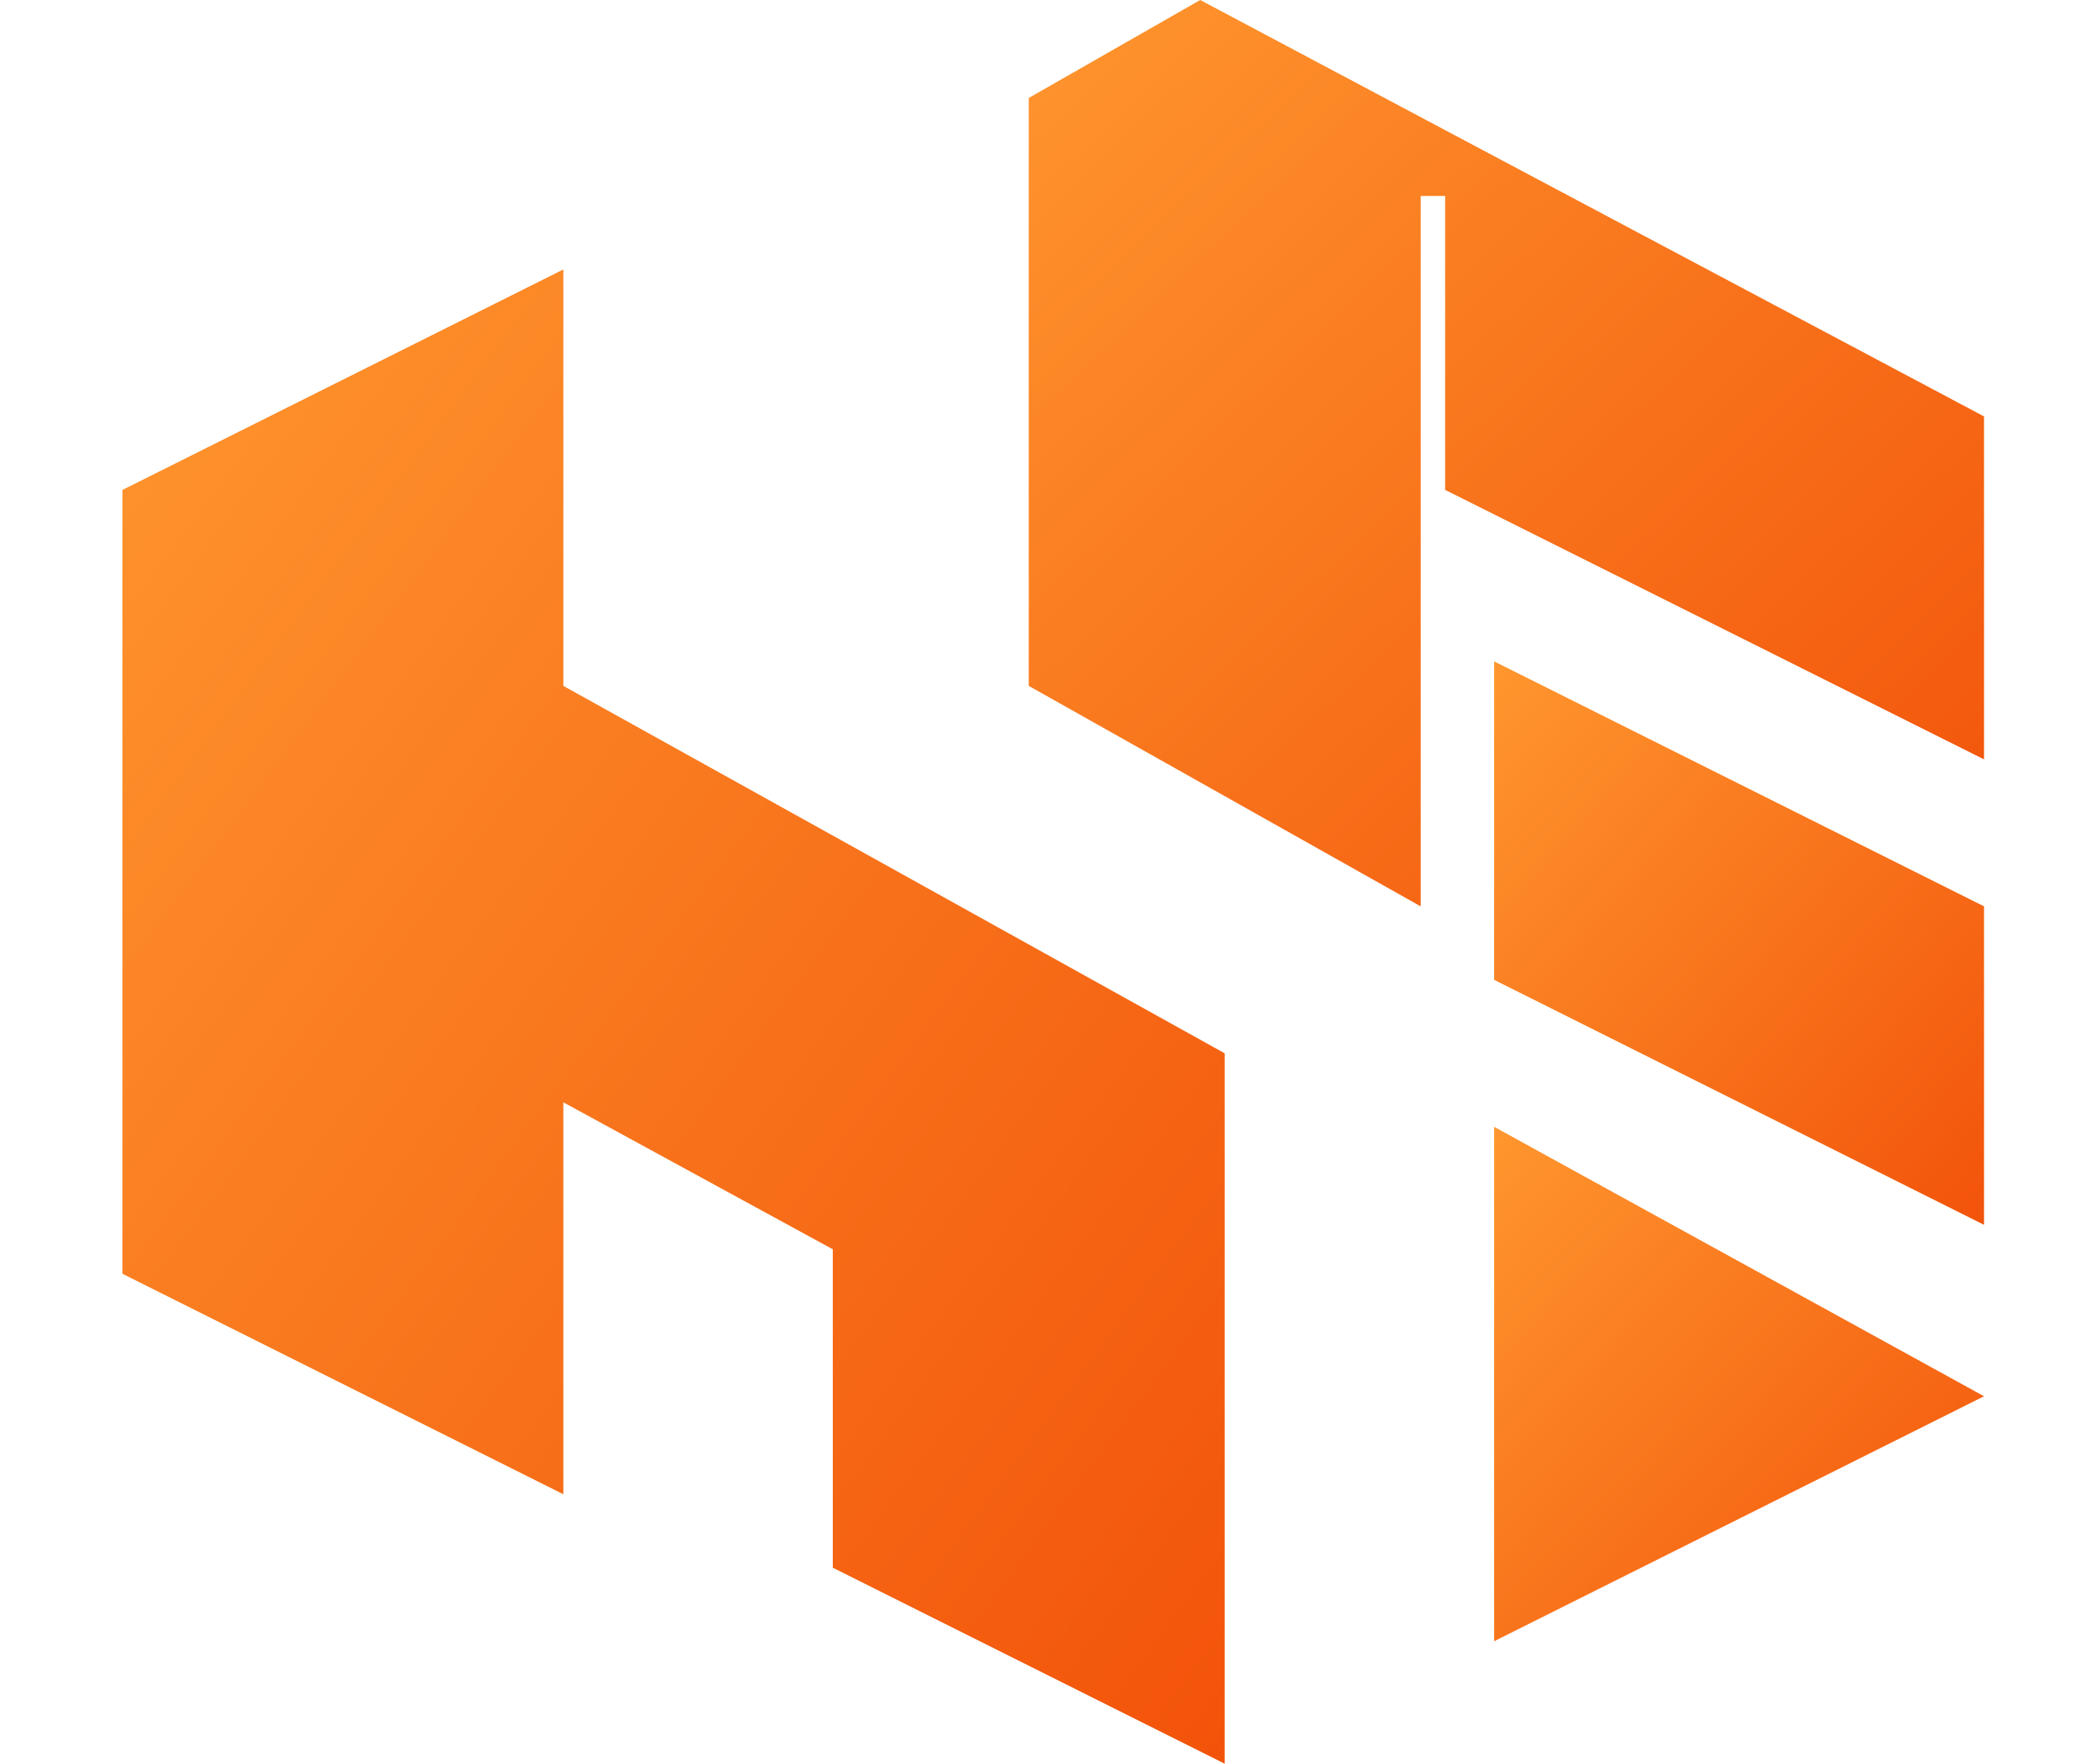
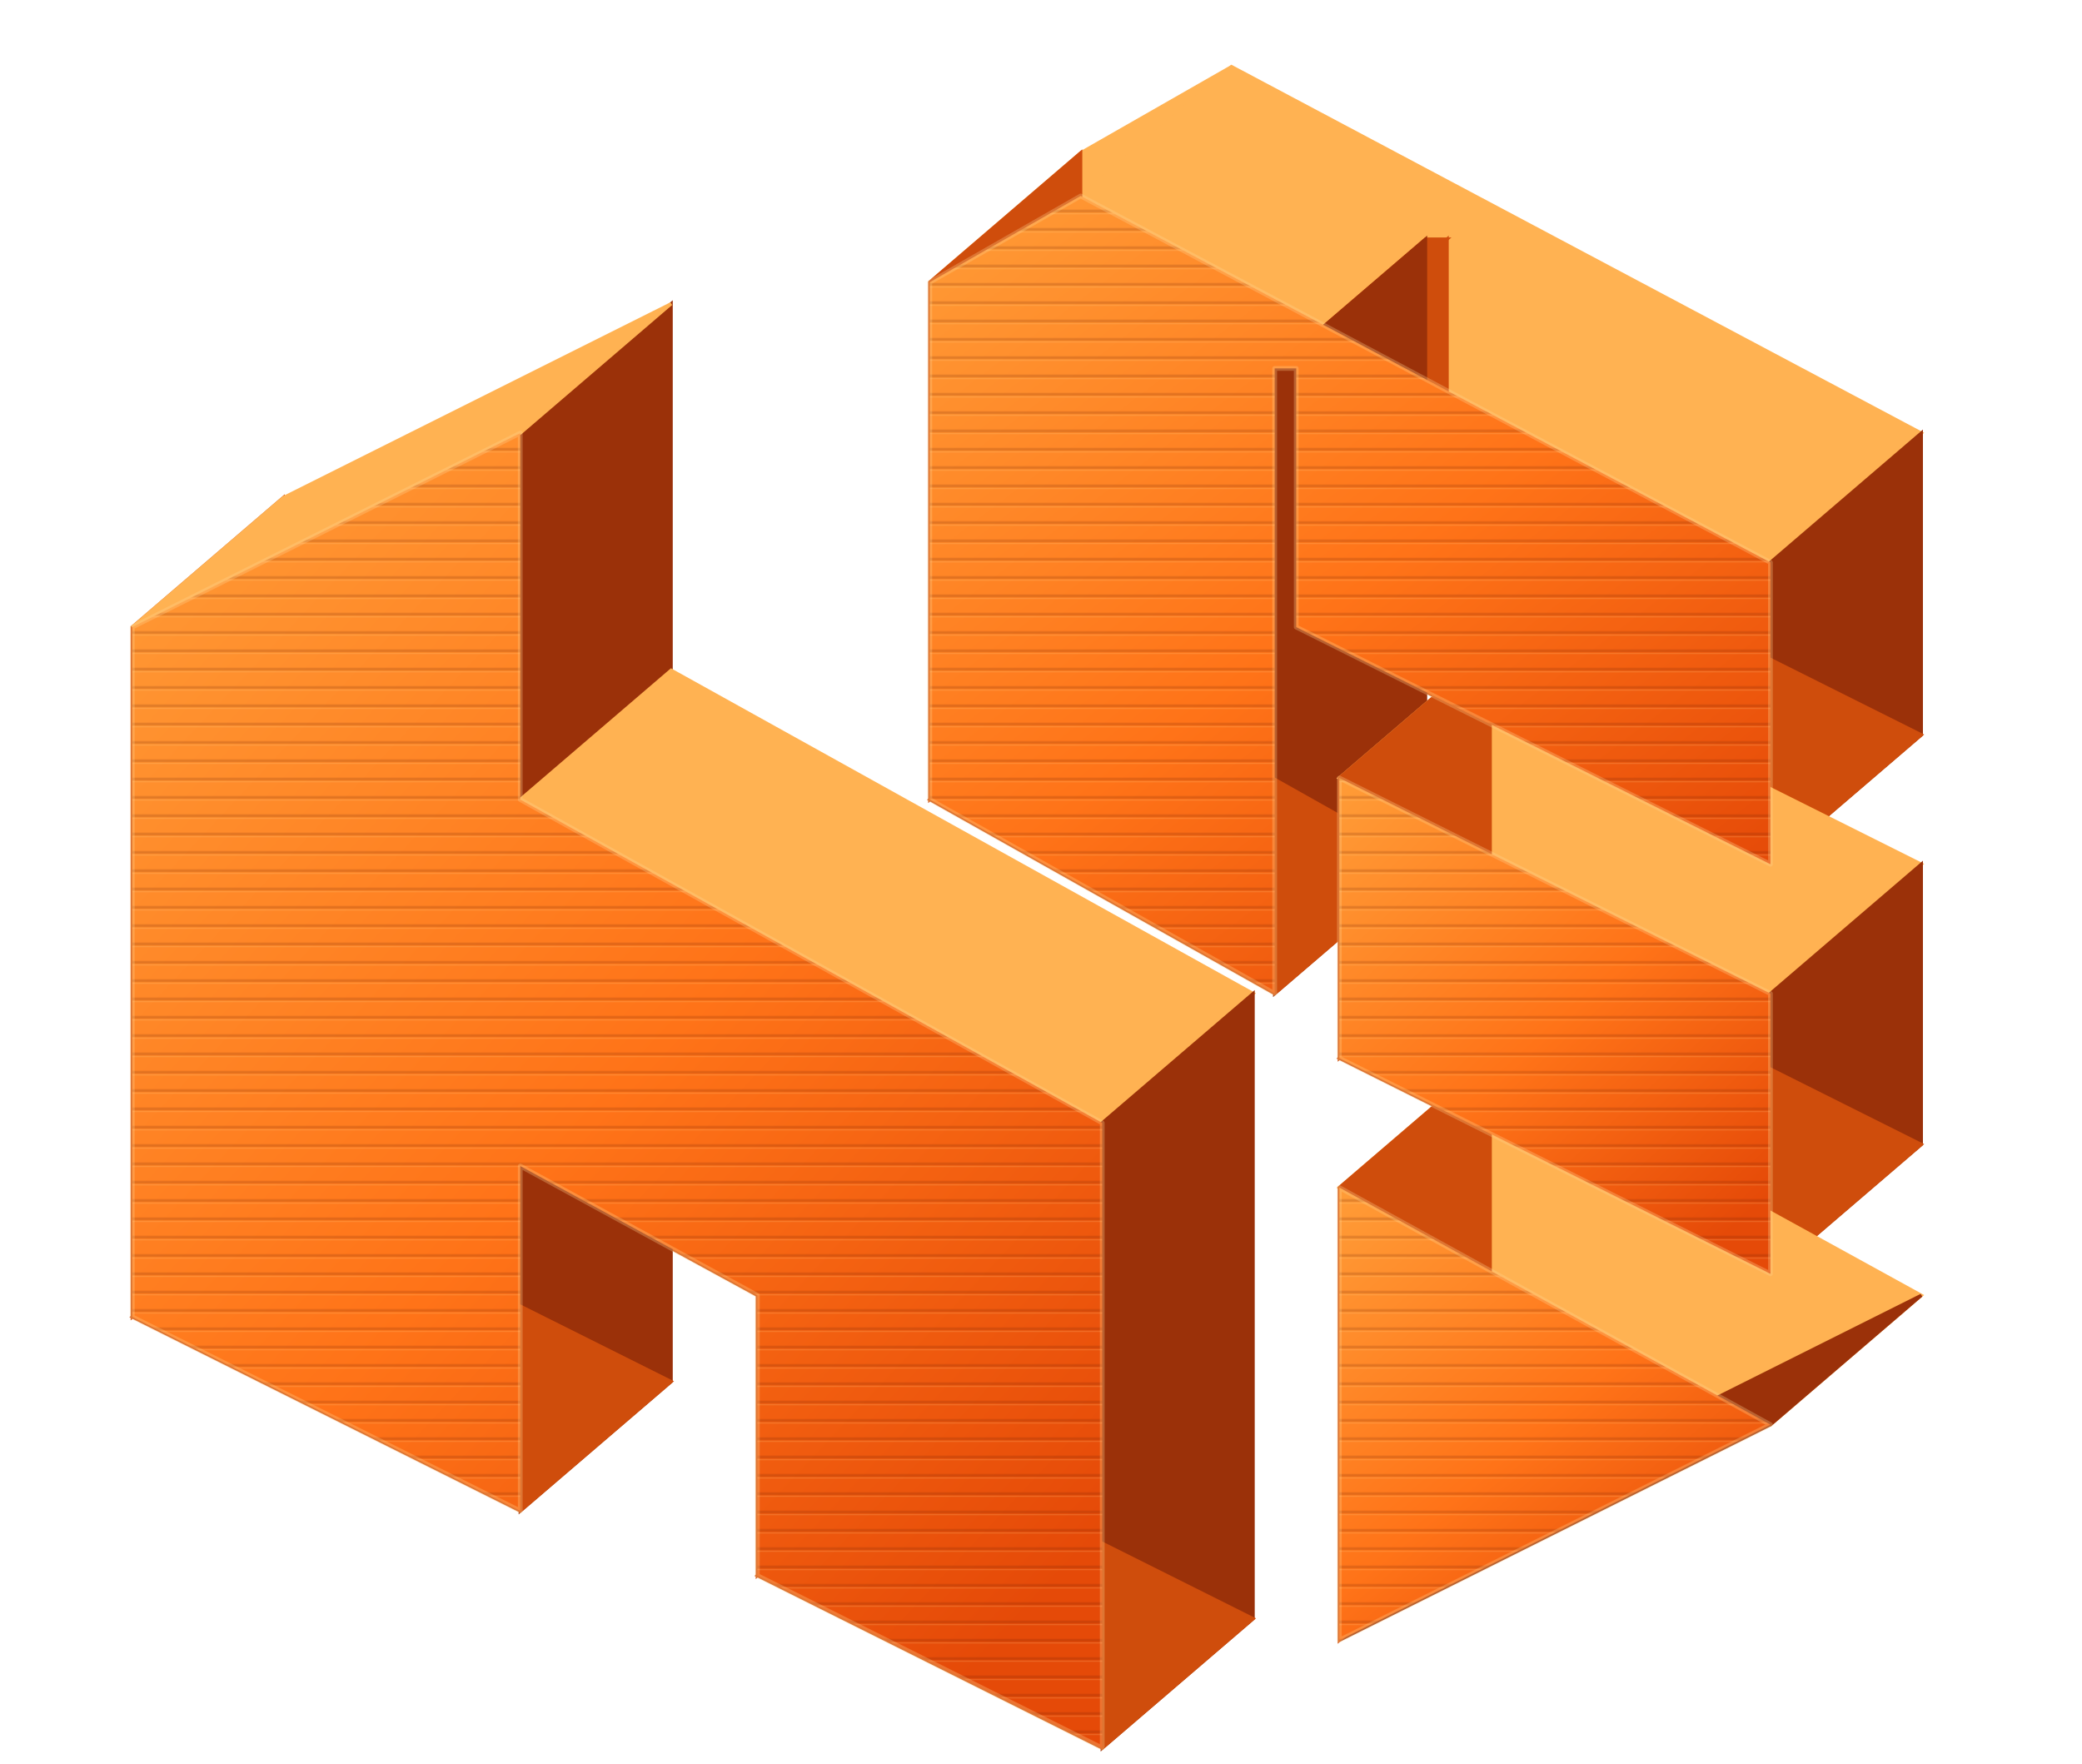
<svg xmlns="http://www.w3.org/2000/svg" viewBox="0 0 85 72" width="340" height="288">
  <defs>
-     <linearGradient id="orange" x1="0" y1="0" x2="1" y2="1">
-       <stop stop-color="#ff962e" />
-       <stop offset="1" stop-color="#f2530a" />
+     <linearGradient id="orange" x1="0" y1="0" x2=".8" y2="1">
+       <stop stop-color="#ff9c37" />
+       <stop offset=".55" stop-color="#ff7318" />
+       <stop offset="1" stop-color="#e54a08" />
    </linearGradient>
+     <pattern id="micro-layers" width="1" height=".85" patternUnits="userSpaceOnUse">
+       <path d="M0 .7H1" stroke="#602006" stroke-opacity=".18" stroke-width=".12" />
+       <path d="M0 .85H1" stroke="#ffdb99" stroke-opacity=".2" stroke-width=".1" />
+     </pattern>
  </defs>
-   <g fill="url(#orange)">
-     <path d="M42 4 L49 0 L81 17 L81 31 L59 20 L59 8 L58 8 L58 37 L42 28 Z" />
-     <path d="M23 11 L23 28 L50 43 L50 72 L34 64 L34 51 L23 45 L23 61 L5 52 L5 20 Z" />
-     <path d="M61 27 L81 37 L81 50 L61 40 Z" />
-     <path d="M61 46 L81 57 L61 67 Z" />
+   <g transform="translate(1 8) scale(.88)">
+     <path d="M42,4L49,-2L56,-6L49,0Z" fill="#ffb252" stroke="#ffb252" stroke-width=".15" />
+     <path d="M49,0L56,-6L88,11L81,17Z" fill="#ffb252" stroke="#ffb252" stroke-width=".15" />
+     <path d="M81,17L88,11L88,25L81,31Z" fill="#9b3109" stroke="#9b3109" stroke-width=".15" />
+     <path d="M81,31L88,25L66,14L59,20Z" fill="#cf4d0c" stroke="#cf4d0c" stroke-width=".15" />
+     <path d="M59,20L66,14L66,2L59,8Z" fill="#cf4d0c" stroke="#cf4d0c" stroke-width=".15" />
+     <path d="M59,8L66,2L65,2L58,8Z" fill="#cf4d0c" stroke="#cf4d0c" stroke-width=".15" />
+     <path d="M58,8L65,2L65,31L58,37Z" fill="#9b3109" stroke="#9b3109" stroke-width=".15" />
+     <path d="M58,37L65,31L49,22L42,28Z" fill="#cf4d0c" stroke="#cf4d0c" stroke-width=".15" />
+     <path d="M42,28L49,22L49,-2L42,4Z" fill="#cf4d0c" stroke="#cf4d0c" stroke-width=".15" />
+     <path d="M23,11L30,5L30,22L23,28Z" fill="#9b3109" stroke="#9b3109" stroke-width=".15" />
+     <path d="M23,28L30,22L57,37L50,43Z" fill="#ffb252" stroke="#ffb252" stroke-width=".15" />
+     <path d="M50,43L57,37L57,66L50,72Z" fill="#9b3109" stroke="#9b3109" stroke-width=".15" />
+     <path d="M50,72L57,66L41,58L34,64Z" fill="#cf4d0c" stroke="#cf4d0c" stroke-width=".15" />
+     <path d="M34,64L41,58L41,45L34,51Z" fill="#cf4d0c" stroke="#cf4d0c" stroke-width=".15" />
+     <path d="M34,51L41,45L30,39L23,45Z" fill="#cf4d0c" stroke="#cf4d0c" stroke-width=".15" />
+     <path d="M23,45L30,39L30,55L23,61Z" fill="#9b3109" stroke="#9b3109" stroke-width=".15" />
+     <path d="M23,61L30,55L12,46L5,52Z" fill="#cf4d0c" stroke="#cf4d0c" stroke-width=".15" />
+     <path d="M5,52L12,46L12,14L5,20Z" fill="#cf4d0c" stroke="#cf4d0c" stroke-width=".15" />
+     <path d="M5,20L12,14L30,5L23,11Z" fill="#ffb252" stroke="#ffb252" stroke-width=".15" />
+     <path d="M61,27L68,21L88,31L81,37Z" fill="#ffb252" stroke="#ffb252" stroke-width=".15" />
+     <path d="M81,37L88,31L88,44L81,50Z" fill="#9b3109" stroke="#9b3109" stroke-width=".15" />
+     <path d="M81,50L88,44L68,34L61,40Z" fill="#cf4d0c" stroke="#cf4d0c" stroke-width=".15" />
+     <path d="M61,40L68,34L68,21L61,27Z" fill="#cf4d0c" stroke="#cf4d0c" stroke-width=".15" />
+     <path d="M61,46L68,40L88,51L81,57Z" fill="#ffb252" stroke="#ffb252" stroke-width=".15" />
+     <path d="M81,57L88,51L68,61L61,67Z" fill="#9b3109" stroke="#9b3109" stroke-width=".15" />
+     <path d="M61,67L68,61L68,40L61,46Z" fill="#cf4d0c" stroke="#cf4d0c" stroke-width=".15" />
+     <g fill="url(#orange)">
+       <path d="M42 4 L49 0 L81 17 L81 31 L59 20 L59 8 L58 8 L58 37 L42 28 Z" />
+       <path d="M23 11 L23 28 L50 43 L50 72 L34 64 L34 51 L23 45 L23 61 L5 52 L5 20 Z" />
+       <path d="M61 27 L81 37 L81 50 L61 40 Z" />
+       <path d="M61 46 L81 57 L61 67 Z" />
+     </g>
+     <g fill="url(#micro-layers)">
+       <path d="M42 4 L49 0 L81 17 L81 31 L59 20 L59 8 L58 8 L58 37 L42 28 Z" />
+       <path d="M23 11 L23 28 L50 43 L50 72 L34 64 L34 51 L23 45 L23 61 L5 52 L5 20 Z" />
+       <path d="M61 27 L81 37 L81 50 L61 40 Z" />
+       <path d="M61 46 L81 57 L61 67 Z" />
+     </g>
+     <g fill="none" stroke="#ffd491" stroke-opacity=".3" stroke-width=".22" stroke-linejoin="round">
+       <path d="M42 4 L49 0 L81 17 L81 31 L59 20 L59 8 L58 8 L58 37 L42 28 Z" />
+       <path d="M23 11 L23 28 L50 43 L50 72 L34 64 L34 51 L23 45 L23 61 L5 52 L5 20 Z" />
+       <path d="M61 27 L81 37 L81 50 L61 40 Z" />
+       <path d="M61 46 L81 57 L61 67 Z" />
+     </g>
  </g>
</svg>
